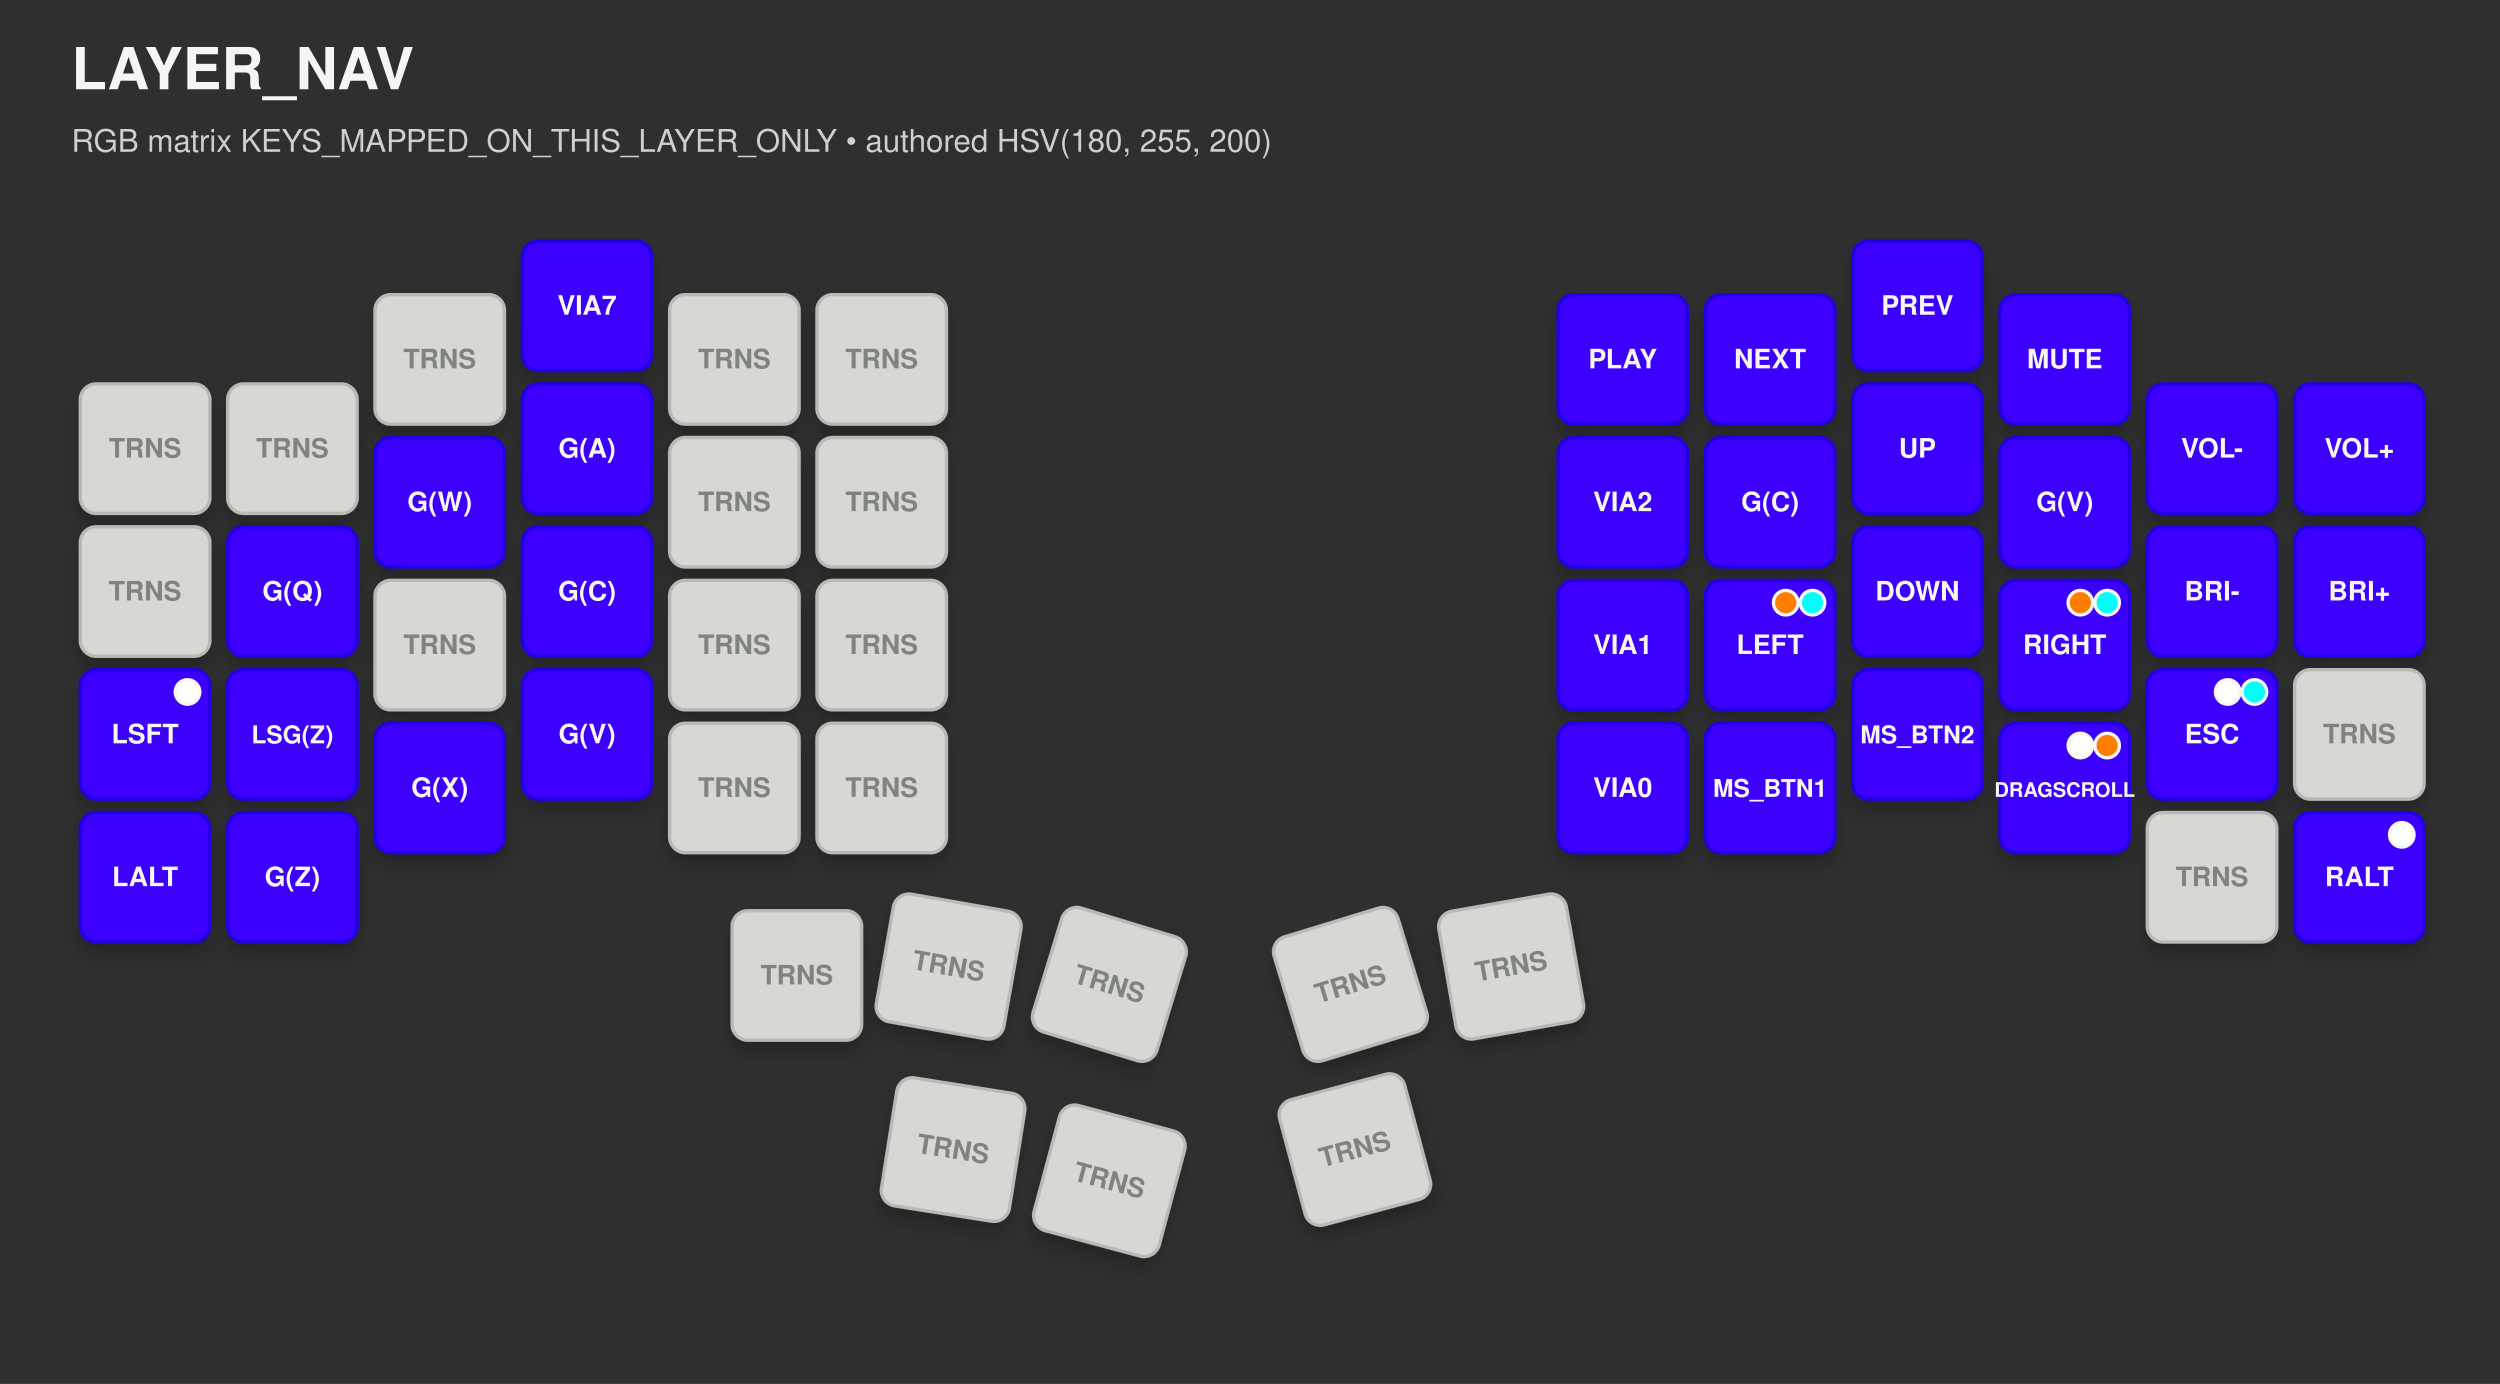
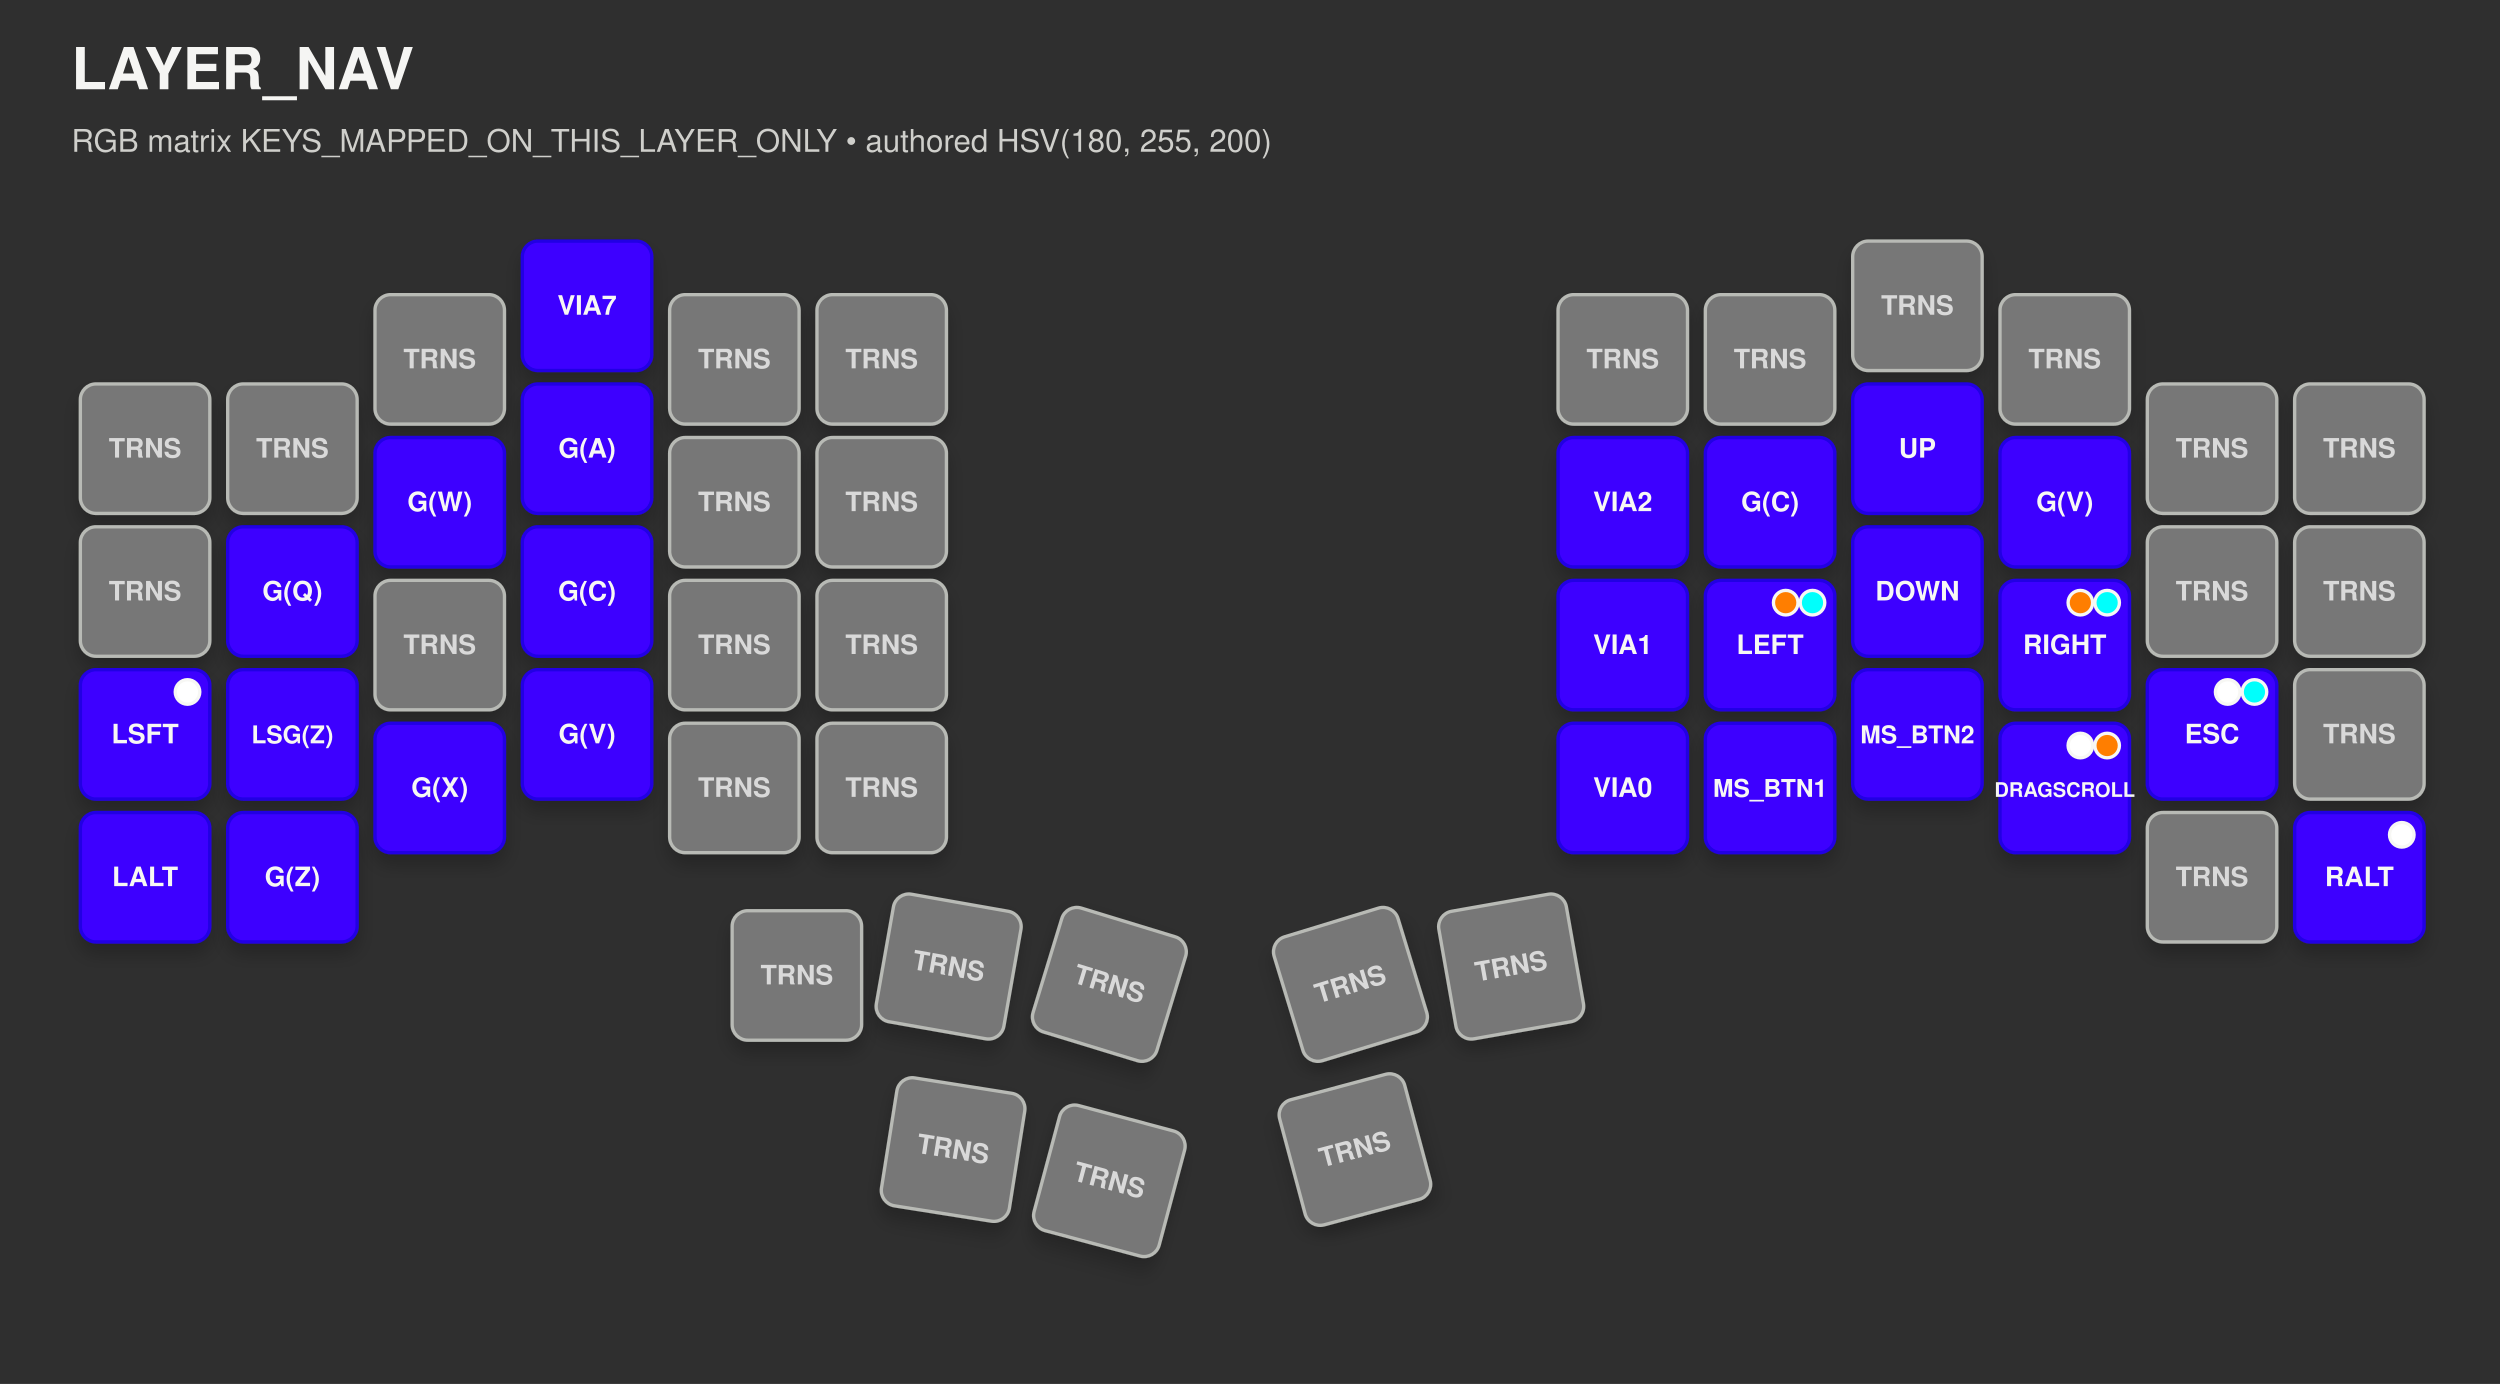
<svg xmlns="http://www.w3.org/2000/svg" width="1120" height="620" viewBox="0 0 1120 620" role="img" aria-labelledby="title desc">
  <defs>
    <filter id="shadow" x="-20%" y="-20%" width="140%" height="140%">
      <feDropShadow dx="0" dy="5" stdDeviation="4" flood-color="#000000" flood-opacity="0.22" />
    </filter>
  </defs>
  <rect width="1120" height="620" fill="#2f2f2f" />
  <text x="32" y="40" fill="#f5f5f3" font-size="26" font-family="Helvetica, Arial, sans-serif" font-weight="700">LAYER_NAV</text>
  <text x="32" y="68" fill="#cfcfcb" font-size="14" font-family="Helvetica, Arial, sans-serif">RGB matrix KEYS_MAPPED_ON_THIS_LAYER_ONLY • authored HSV(180, 255, 200)</text>
  <g transform="rotate(0 65.0 201.0)">
-     <rect x="36.0" y="172.0" width="58" height="58" rx="7" fill="#d7d8d3" stroke="#b8bab5" stroke-width="1.5" filter="url(#shadow)" />
-     <text x="65.0" y="205.0" fill="#5f645f" fill-opacity="0.72" font-size="12" text-anchor="middle" font-family="Helvetica, Arial, sans-serif" font-weight="600">TRNS</text>
+     <rect x="36.0" y="172.0" width="58" height="58" rx="7" fill="#777777" stroke="#b8bab5" stroke-width="1.5" filter="url(#shadow)" />
+     <text x="65.0" y="205.0" fill="#ffffff" fill-opacity="0.72" font-size="12" text-anchor="middle" font-family="Helvetica, Arial, sans-serif" font-weight="600">TRNS</text>
  </g>
  <g transform="rotate(0 131.0 201.0)">
-     <rect x="102.0" y="172.0" width="58" height="58" rx="7" fill="#d7d8d3" stroke="#b8bab5" stroke-width="1.5" filter="url(#shadow)" />
-     <text x="131.0" y="205.0" fill="#5f645f" fill-opacity="0.72" font-size="12" text-anchor="middle" font-family="Helvetica, Arial, sans-serif" font-weight="600">TRNS</text>
+     <rect x="102.0" y="172.0" width="58" height="58" rx="7" fill="#777777" stroke="#b8bab5" stroke-width="1.5" filter="url(#shadow)" />
+     <text x="131.0" y="205.0" fill="#ffffff" fill-opacity="0.72" font-size="12" text-anchor="middle" font-family="Helvetica, Arial, sans-serif" font-weight="600">TRNS</text>
  </g>
  <g transform="rotate(0 197.0 161.0)">
-     <rect x="168.0" y="132.0" width="58" height="58" rx="7" fill="#d7d8d3" stroke="#b8bab5" stroke-width="1.5" filter="url(#shadow)" />
-     <text x="197.0" y="165.0" fill="#5f645f" fill-opacity="0.72" font-size="12" text-anchor="middle" font-family="Helvetica, Arial, sans-serif" font-weight="600">TRNS</text>
+     <rect x="168.0" y="132.0" width="58" height="58" rx="7" fill="#777777" stroke="#b8bab5" stroke-width="1.5" filter="url(#shadow)" />
+     <text x="197.0" y="165.0" fill="#ffffff" fill-opacity="0.72" font-size="12" text-anchor="middle" font-family="Helvetica, Arial, sans-serif" font-weight="600">TRNS</text>
  </g>
  <g transform="rotate(0 263.0 137.0)">
    <rect x="234.0" y="108.0" width="58" height="58" rx="7" fill="#3c00ff" stroke="#2000e3" stroke-width="1.5" filter="url(#shadow)" />
    <text x="263.0" y="141.0" fill="#f7f7f4" fill-opacity="1.0" font-size="12" text-anchor="middle" font-family="Helvetica, Arial, sans-serif" font-weight="600">VIA7</text>
  </g>
  <g transform="rotate(0 329.0 161.0)">
-     <rect x="300.0" y="132.0" width="58" height="58" rx="7" fill="#d7d8d3" stroke="#b8bab5" stroke-width="1.5" filter="url(#shadow)" />
-     <text x="329.0" y="165.0" fill="#5f645f" fill-opacity="0.72" font-size="12" text-anchor="middle" font-family="Helvetica, Arial, sans-serif" font-weight="600">TRNS</text>
+     <rect x="300.0" y="132.0" width="58" height="58" rx="7" fill="#777777" stroke="#b8bab5" stroke-width="1.5" filter="url(#shadow)" />
+     <text x="329.0" y="165.0" fill="#ffffff" fill-opacity="0.72" font-size="12" text-anchor="middle" font-family="Helvetica, Arial, sans-serif" font-weight="600">TRNS</text>
  </g>
  <g transform="rotate(0 395.0 161.0)">
-     <rect x="366.0" y="132.0" width="58" height="58" rx="7" fill="#d7d8d3" stroke="#b8bab5" stroke-width="1.5" filter="url(#shadow)" />
-     <text x="395.0" y="165.0" fill="#5f645f" fill-opacity="0.72" font-size="12" text-anchor="middle" font-family="Helvetica, Arial, sans-serif" font-weight="600">TRNS</text>
+     <rect x="366.0" y="132.0" width="58" height="58" rx="7" fill="#777777" stroke="#b8bab5" stroke-width="1.5" filter="url(#shadow)" />
+     <text x="395.0" y="165.0" fill="#ffffff" fill-opacity="0.72" font-size="12" text-anchor="middle" font-family="Helvetica, Arial, sans-serif" font-weight="600">TRNS</text>
  </g>
  <g transform="rotate(0 727.0 161.0)">
-     <rect x="698.0" y="132.0" width="58" height="58" rx="7" fill="#3c00ff" stroke="#2000e3" stroke-width="1.5" filter="url(#shadow)" />
-     <text x="727.0" y="165.0" fill="#f7f7f4" fill-opacity="1.0" font-size="12" text-anchor="middle" font-family="Helvetica, Arial, sans-serif" font-weight="600">PLAY</text>
+     <rect x="698.0" y="132.0" width="58" height="58" rx="7" fill="#777777" stroke="#b8bab5" stroke-width="1.5" filter="url(#shadow)" />
+     <text x="727.0" y="165.0" fill="#ffffff" fill-opacity="0.72" font-size="12" text-anchor="middle" font-family="Helvetica, Arial, sans-serif" font-weight="600">TRNS</text>
  </g>
  <g transform="rotate(0 793.0 161.0)">
-     <rect x="764.0" y="132.0" width="58" height="58" rx="7" fill="#3c00ff" stroke="#2000e3" stroke-width="1.5" filter="url(#shadow)" />
-     <text x="793.0" y="165.0" fill="#f7f7f4" fill-opacity="1.0" font-size="12" text-anchor="middle" font-family="Helvetica, Arial, sans-serif" font-weight="600">NEXT</text>
+     <rect x="764.0" y="132.0" width="58" height="58" rx="7" fill="#777777" stroke="#b8bab5" stroke-width="1.5" filter="url(#shadow)" />
+     <text x="793.0" y="165.0" fill="#ffffff" fill-opacity="0.72" font-size="12" text-anchor="middle" font-family="Helvetica, Arial, sans-serif" font-weight="600">TRNS</text>
  </g>
  <g transform="rotate(0 859.0 137.0)">
-     <rect x="830.0" y="108.0" width="58" height="58" rx="7" fill="#3c00ff" stroke="#2000e3" stroke-width="1.5" filter="url(#shadow)" />
-     <text x="859.0" y="141.0" fill="#f7f7f4" fill-opacity="1.0" font-size="12" text-anchor="middle" font-family="Helvetica, Arial, sans-serif" font-weight="600">PREV</text>
+     <rect x="830.0" y="108.0" width="58" height="58" rx="7" fill="#777777" stroke="#b8bab5" stroke-width="1.5" filter="url(#shadow)" />
+     <text x="859.0" y="141.0" fill="#ffffff" fill-opacity="0.72" font-size="12" text-anchor="middle" font-family="Helvetica, Arial, sans-serif" font-weight="600">TRNS</text>
  </g>
  <g transform="rotate(0 925.0 161.0)">
-     <rect x="896.0" y="132.0" width="58" height="58" rx="7" fill="#3c00ff" stroke="#2000e3" stroke-width="1.5" filter="url(#shadow)" />
-     <text x="925.0" y="165.0" fill="#f7f7f4" fill-opacity="1.0" font-size="12" text-anchor="middle" font-family="Helvetica, Arial, sans-serif" font-weight="600">MUTE</text>
+     <rect x="896.0" y="132.0" width="58" height="58" rx="7" fill="#777777" stroke="#b8bab5" stroke-width="1.5" filter="url(#shadow)" />
+     <text x="925.0" y="165.0" fill="#ffffff" fill-opacity="0.72" font-size="12" text-anchor="middle" font-family="Helvetica, Arial, sans-serif" font-weight="600">TRNS</text>
  </g>
  <g transform="rotate(0 991.0 201.0)">
-     <rect x="962.0" y="172.0" width="58" height="58" rx="7" fill="#3c00ff" stroke="#2000e3" stroke-width="1.5" filter="url(#shadow)" />
-     <text x="991.0" y="205.0" fill="#f7f7f4" fill-opacity="1.0" font-size="12" text-anchor="middle" font-family="Helvetica, Arial, sans-serif" font-weight="600">VOL-</text>
+     <rect x="962.0" y="172.0" width="58" height="58" rx="7" fill="#777777" stroke="#b8bab5" stroke-width="1.5" filter="url(#shadow)" />
+     <text x="991.0" y="205.0" fill="#ffffff" fill-opacity="0.72" font-size="12" text-anchor="middle" font-family="Helvetica, Arial, sans-serif" font-weight="600">TRNS</text>
  </g>
  <g transform="rotate(0 1057.0 201.0)">
-     <rect x="1028.0" y="172.0" width="58" height="58" rx="7" fill="#3c00ff" stroke="#2000e3" stroke-width="1.5" filter="url(#shadow)" />
-     <text x="1057.0" y="205.0" fill="#f7f7f4" fill-opacity="1.0" font-size="12" text-anchor="middle" font-family="Helvetica, Arial, sans-serif" font-weight="600">VOL+</text>
+     <rect x="1028.0" y="172.0" width="58" height="58" rx="7" fill="#777777" stroke="#b8bab5" stroke-width="1.5" filter="url(#shadow)" />
+     <text x="1057.0" y="205.0" fill="#ffffff" fill-opacity="0.72" font-size="12" text-anchor="middle" font-family="Helvetica, Arial, sans-serif" font-weight="600">TRNS</text>
  </g>
  <g transform="rotate(0 65.0 265.0)">
-     <rect x="36.0" y="236.0" width="58" height="58" rx="7" fill="#d7d8d3" stroke="#b8bab5" stroke-width="1.5" filter="url(#shadow)" />
-     <text x="65.0" y="269.0" fill="#5f645f" fill-opacity="0.72" font-size="12" text-anchor="middle" font-family="Helvetica, Arial, sans-serif" font-weight="600">TRNS</text>
+     <rect x="36.0" y="236.0" width="58" height="58" rx="7" fill="#777777" stroke="#b8bab5" stroke-width="1.5" filter="url(#shadow)" />
+     <text x="65.0" y="269.0" fill="#ffffff" fill-opacity="0.72" font-size="12" text-anchor="middle" font-family="Helvetica, Arial, sans-serif" font-weight="600">TRNS</text>
  </g>
  <g transform="rotate(0 131.0 265.0)">
    <rect x="102.0" y="236.0" width="58" height="58" rx="7" fill="#3c00ff" stroke="#2000e3" stroke-width="1.5" filter="url(#shadow)" />
    <text x="131.0" y="269.0" fill="#f7f7f4" fill-opacity="1.0" font-size="12" text-anchor="middle" font-family="Helvetica, Arial, sans-serif" font-weight="600">G(Q)</text>
  </g>
  <g transform="rotate(0 197.0 225.0)">
    <rect x="168.0" y="196.0" width="58" height="58" rx="7" fill="#3c00ff" stroke="#2000e3" stroke-width="1.5" filter="url(#shadow)" />
    <text x="197.0" y="229.0" fill="#f7f7f4" fill-opacity="1.0" font-size="12" text-anchor="middle" font-family="Helvetica, Arial, sans-serif" font-weight="600">G(W)</text>
  </g>
  <g transform="rotate(0 263.0 201.0)">
    <rect x="234.0" y="172.0" width="58" height="58" rx="7" fill="#3c00ff" stroke="#2000e3" stroke-width="1.5" filter="url(#shadow)" />
    <text x="263.0" y="205.0" fill="#f7f7f4" fill-opacity="1.0" font-size="12" text-anchor="middle" font-family="Helvetica, Arial, sans-serif" font-weight="600">G(A)</text>
  </g>
  <g transform="rotate(0 329.0 225.0)">
-     <rect x="300.0" y="196.0" width="58" height="58" rx="7" fill="#d7d8d3" stroke="#b8bab5" stroke-width="1.5" filter="url(#shadow)" />
-     <text x="329.0" y="229.0" fill="#5f645f" fill-opacity="0.72" font-size="12" text-anchor="middle" font-family="Helvetica, Arial, sans-serif" font-weight="600">TRNS</text>
+     <rect x="300.0" y="196.0" width="58" height="58" rx="7" fill="#777777" stroke="#b8bab5" stroke-width="1.5" filter="url(#shadow)" />
+     <text x="329.0" y="229.0" fill="#ffffff" fill-opacity="0.72" font-size="12" text-anchor="middle" font-family="Helvetica, Arial, sans-serif" font-weight="600">TRNS</text>
  </g>
  <g transform="rotate(0 395.0 225.0)">
-     <rect x="366.0" y="196.0" width="58" height="58" rx="7" fill="#d7d8d3" stroke="#b8bab5" stroke-width="1.5" filter="url(#shadow)" />
-     <text x="395.0" y="229.0" fill="#5f645f" fill-opacity="0.72" font-size="12" text-anchor="middle" font-family="Helvetica, Arial, sans-serif" font-weight="600">TRNS</text>
+     <rect x="366.0" y="196.0" width="58" height="58" rx="7" fill="#777777" stroke="#b8bab5" stroke-width="1.5" filter="url(#shadow)" />
+     <text x="395.0" y="229.0" fill="#ffffff" fill-opacity="0.72" font-size="12" text-anchor="middle" font-family="Helvetica, Arial, sans-serif" font-weight="600">TRNS</text>
  </g>
  <g transform="rotate(0 727.0 225.0)">
    <rect x="698.0" y="196.0" width="58" height="58" rx="7" fill="#3c00ff" stroke="#2000e3" stroke-width="1.5" filter="url(#shadow)" />
    <text x="727.0" y="229.0" fill="#f7f7f4" fill-opacity="1.0" font-size="12" text-anchor="middle" font-family="Helvetica, Arial, sans-serif" font-weight="600">VIA2</text>
  </g>
  <g transform="rotate(0 793.0 225.0)">
    <rect x="764.0" y="196.0" width="58" height="58" rx="7" fill="#3c00ff" stroke="#2000e3" stroke-width="1.5" filter="url(#shadow)" />
    <text x="793.0" y="229.0" fill="#f7f7f4" fill-opacity="1.0" font-size="12" text-anchor="middle" font-family="Helvetica, Arial, sans-serif" font-weight="600">G(C)</text>
  </g>
  <g transform="rotate(0 859.0 201.0)">
    <rect x="830.0" y="172.0" width="58" height="58" rx="7" fill="#3c00ff" stroke="#2000e3" stroke-width="1.5" filter="url(#shadow)" />
    <text x="859.0" y="205.0" fill="#f7f7f4" fill-opacity="1.0" font-size="12" text-anchor="middle" font-family="Helvetica, Arial, sans-serif" font-weight="600">UP</text>
  </g>
  <g transform="rotate(0 925.0 225.0)">
    <rect x="896.0" y="196.0" width="58" height="58" rx="7" fill="#3c00ff" stroke="#2000e3" stroke-width="1.5" filter="url(#shadow)" />
    <text x="925.0" y="229.0" fill="#f7f7f4" fill-opacity="1.0" font-size="12" text-anchor="middle" font-family="Helvetica, Arial, sans-serif" font-weight="600">G(V)</text>
  </g>
  <g transform="rotate(0 991.0 265.0)">
-     <rect x="962.0" y="236.0" width="58" height="58" rx="7" fill="#3c00ff" stroke="#2000e3" stroke-width="1.5" filter="url(#shadow)" />
-     <text x="991.0" y="269.0" fill="#f7f7f4" fill-opacity="1.0" font-size="12" text-anchor="middle" font-family="Helvetica, Arial, sans-serif" font-weight="600">BRI-</text>
+     <rect x="962.0" y="236.0" width="58" height="58" rx="7" fill="#777777" stroke="#b8bab5" stroke-width="1.5" filter="url(#shadow)" />
+     <text x="991.0" y="269.0" fill="#ffffff" fill-opacity="0.72" font-size="12" text-anchor="middle" font-family="Helvetica, Arial, sans-serif" font-weight="600">TRNS</text>
  </g>
  <g transform="rotate(0 1057.0 265.0)">
-     <rect x="1028.0" y="236.0" width="58" height="58" rx="7" fill="#3c00ff" stroke="#2000e3" stroke-width="1.5" filter="url(#shadow)" />
-     <text x="1057.0" y="269.0" fill="#f7f7f4" fill-opacity="1.0" font-size="12" text-anchor="middle" font-family="Helvetica, Arial, sans-serif" font-weight="600">BRI+</text>
+     <rect x="1028.0" y="236.0" width="58" height="58" rx="7" fill="#777777" stroke="#b8bab5" stroke-width="1.5" filter="url(#shadow)" />
+     <text x="1057.0" y="269.0" fill="#ffffff" fill-opacity="0.72" font-size="12" text-anchor="middle" font-family="Helvetica, Arial, sans-serif" font-weight="600">TRNS</text>
  </g>
  <g transform="rotate(0 65.0 329.0)">
    <rect x="36.0" y="300.0" width="58" height="58" rx="7" fill="#3c00ff" stroke="#2000e3" stroke-width="1.5" filter="url(#shadow)" />
    <text x="65.0" y="333.0" fill="#f7f7f4" fill-opacity="1.0" font-size="12" text-anchor="middle" font-family="Helvetica, Arial, sans-serif" font-weight="600">LSFT</text>
    <circle cx="84.0" cy="310.0" r="5.5" fill="#ffffff" stroke="#f7f7f4" stroke-width="1.5" />
  </g>
  <g transform="rotate(0 131.0 329.0)">
    <rect x="102.0" y="300.0" width="58" height="58" rx="7" fill="#3c00ff" stroke="#2000e3" stroke-width="1.5" filter="url(#shadow)" />
    <text x="131.0" y="333.0" fill="#f7f7f4" fill-opacity="1.0" font-size="11" text-anchor="middle" font-family="Helvetica, Arial, sans-serif" font-weight="600">LSG(Z)</text>
  </g>
  <g transform="rotate(0 197.0 289.0)">
-     <rect x="168.0" y="260.0" width="58" height="58" rx="7" fill="#d7d8d3" stroke="#b8bab5" stroke-width="1.5" filter="url(#shadow)" />
-     <text x="197.0" y="293.0" fill="#5f645f" fill-opacity="0.72" font-size="12" text-anchor="middle" font-family="Helvetica, Arial, sans-serif" font-weight="600">TRNS</text>
+     <rect x="168.0" y="260.0" width="58" height="58" rx="7" fill="#777777" stroke="#b8bab5" stroke-width="1.5" filter="url(#shadow)" />
+     <text x="197.0" y="293.0" fill="#ffffff" fill-opacity="0.72" font-size="12" text-anchor="middle" font-family="Helvetica, Arial, sans-serif" font-weight="600">TRNS</text>
  </g>
  <g transform="rotate(0 263.0 265.0)">
    <rect x="234.0" y="236.0" width="58" height="58" rx="7" fill="#3c00ff" stroke="#2000e3" stroke-width="1.5" filter="url(#shadow)" />
    <text x="263.0" y="269.0" fill="#f7f7f4" fill-opacity="1.0" font-size="12" text-anchor="middle" font-family="Helvetica, Arial, sans-serif" font-weight="600">G(C)</text>
  </g>
  <g transform="rotate(0 329.0 289.0)">
-     <rect x="300.0" y="260.0" width="58" height="58" rx="7" fill="#d7d8d3" stroke="#b8bab5" stroke-width="1.5" filter="url(#shadow)" />
-     <text x="329.0" y="293.0" fill="#5f645f" fill-opacity="0.72" font-size="12" text-anchor="middle" font-family="Helvetica, Arial, sans-serif" font-weight="600">TRNS</text>
+     <rect x="300.0" y="260.0" width="58" height="58" rx="7" fill="#777777" stroke="#b8bab5" stroke-width="1.5" filter="url(#shadow)" />
+     <text x="329.0" y="293.0" fill="#ffffff" fill-opacity="0.72" font-size="12" text-anchor="middle" font-family="Helvetica, Arial, sans-serif" font-weight="600">TRNS</text>
  </g>
  <g transform="rotate(0 395.0 289.0)">
-     <rect x="366.0" y="260.0" width="58" height="58" rx="7" fill="#d7d8d3" stroke="#b8bab5" stroke-width="1.5" filter="url(#shadow)" />
-     <text x="395.0" y="293.0" fill="#5f645f" fill-opacity="0.72" font-size="12" text-anchor="middle" font-family="Helvetica, Arial, sans-serif" font-weight="600">TRNS</text>
+     <rect x="366.0" y="260.0" width="58" height="58" rx="7" fill="#777777" stroke="#b8bab5" stroke-width="1.5" filter="url(#shadow)" />
+     <text x="395.0" y="293.0" fill="#ffffff" fill-opacity="0.72" font-size="12" text-anchor="middle" font-family="Helvetica, Arial, sans-serif" font-weight="600">TRNS</text>
  </g>
  <g transform="rotate(0 727.0 289.0)">
    <rect x="698.0" y="260.0" width="58" height="58" rx="7" fill="#3c00ff" stroke="#2000e3" stroke-width="1.5" filter="url(#shadow)" />
    <text x="727.0" y="293.0" fill="#f7f7f4" fill-opacity="1.0" font-size="12" text-anchor="middle" font-family="Helvetica, Arial, sans-serif" font-weight="600">VIA1</text>
  </g>
  <g transform="rotate(0 793.0 289.0)">
    <rect x="764.0" y="260.0" width="58" height="58" rx="7" fill="#3c00ff" stroke="#2000e3" stroke-width="1.5" filter="url(#shadow)" />
    <text x="793.0" y="293.0" fill="#f7f7f4" fill-opacity="1.0" font-size="12" text-anchor="middle" font-family="Helvetica, Arial, sans-serif" font-weight="600">LEFT</text>
    <circle cx="800.0" cy="270.0" r="5.5" fill="#ff7e00" stroke="#f7f7f4" stroke-width="1.5" />
    <circle cx="812.0" cy="270.0" r="5.5" fill="#00fffc" stroke="#f7f7f4" stroke-width="1.5" />
  </g>
  <g transform="rotate(0 859.0 265.0)">
    <rect x="830.0" y="236.0" width="58" height="58" rx="7" fill="#3c00ff" stroke="#2000e3" stroke-width="1.5" filter="url(#shadow)" />
    <text x="859.0" y="269.0" fill="#f7f7f4" fill-opacity="1.0" font-size="12" text-anchor="middle" font-family="Helvetica, Arial, sans-serif" font-weight="600">DOWN</text>
  </g>
  <g transform="rotate(0 925.0 289.0)">
    <rect x="896.0" y="260.0" width="58" height="58" rx="7" fill="#3c00ff" stroke="#2000e3" stroke-width="1.5" filter="url(#shadow)" />
    <text x="925.0" y="293.0" fill="#f7f7f4" fill-opacity="1.0" font-size="12" text-anchor="middle" font-family="Helvetica, Arial, sans-serif" font-weight="600">RIGHT</text>
    <circle cx="932.0" cy="270.0" r="5.5" fill="#ff7e00" stroke="#f7f7f4" stroke-width="1.5" />
    <circle cx="944.0" cy="270.0" r="5.5" fill="#00fffc" stroke="#f7f7f4" stroke-width="1.5" />
  </g>
  <g transform="rotate(0 991.0 329.0)">
    <rect x="962.0" y="300.0" width="58" height="58" rx="7" fill="#3c00ff" stroke="#2000e3" stroke-width="1.5" filter="url(#shadow)" />
    <text x="991.0" y="333.0" fill="#f7f7f4" fill-opacity="1.0" font-size="12" text-anchor="middle" font-family="Helvetica, Arial, sans-serif" font-weight="600">ESC</text>
    <circle cx="998.0" cy="310.0" r="5.5" fill="#ffffff" stroke="#f7f7f4" stroke-width="1.5" />
    <circle cx="1010.0" cy="310.0" r="5.5" fill="#00fffc" stroke="#f7f7f4" stroke-width="1.5" />
  </g>
  <g transform="rotate(0 1057.0 329.0)">
-     <rect x="1028.0" y="300.0" width="58" height="58" rx="7" fill="#d7d8d3" stroke="#b8bab5" stroke-width="1.5" filter="url(#shadow)" />
-     <text x="1057.0" y="333.0" fill="#5f645f" fill-opacity="0.72" font-size="12" text-anchor="middle" font-family="Helvetica, Arial, sans-serif" font-weight="600">TRNS</text>
+     <rect x="1028.0" y="300.0" width="58" height="58" rx="7" fill="#777777" stroke="#b8bab5" stroke-width="1.5" filter="url(#shadow)" />
+     <text x="1057.0" y="333.0" fill="#ffffff" fill-opacity="0.72" font-size="12" text-anchor="middle" font-family="Helvetica, Arial, sans-serif" font-weight="600">TRNS</text>
  </g>
  <g transform="rotate(0 65.0 393.0)">
    <rect x="36.0" y="364.0" width="58" height="58" rx="7" fill="#3c00ff" stroke="#2000e3" stroke-width="1.5" filter="url(#shadow)" />
    <text x="65.0" y="397.0" fill="#f7f7f4" fill-opacity="1.0" font-size="12" text-anchor="middle" font-family="Helvetica, Arial, sans-serif" font-weight="600">LALT</text>
  </g>
  <g transform="rotate(0 131.0 393.0)">
    <rect x="102.0" y="364.0" width="58" height="58" rx="7" fill="#3c00ff" stroke="#2000e3" stroke-width="1.5" filter="url(#shadow)" />
    <text x="131.0" y="397.0" fill="#f7f7f4" fill-opacity="1.0" font-size="12" text-anchor="middle" font-family="Helvetica, Arial, sans-serif" font-weight="600">G(Z)</text>
  </g>
  <g transform="rotate(0 197.0 353.0)">
    <rect x="168.0" y="324.0" width="58" height="58" rx="7" fill="#3c00ff" stroke="#2000e3" stroke-width="1.5" filter="url(#shadow)" />
    <text x="197.0" y="357.0" fill="#f7f7f4" fill-opacity="1.0" font-size="12" text-anchor="middle" font-family="Helvetica, Arial, sans-serif" font-weight="600">G(X)</text>
  </g>
  <g transform="rotate(0 263.0 329.0)">
    <rect x="234.0" y="300.0" width="58" height="58" rx="7" fill="#3c00ff" stroke="#2000e3" stroke-width="1.5" filter="url(#shadow)" />
    <text x="263.0" y="333.0" fill="#f7f7f4" fill-opacity="1.0" font-size="12" text-anchor="middle" font-family="Helvetica, Arial, sans-serif" font-weight="600">G(V)</text>
  </g>
  <g transform="rotate(0 329.0 353.0)">
-     <rect x="300.0" y="324.0" width="58" height="58" rx="7" fill="#d7d8d3" stroke="#b8bab5" stroke-width="1.5" filter="url(#shadow)" />
-     <text x="329.0" y="357.0" fill="#5f645f" fill-opacity="0.72" font-size="12" text-anchor="middle" font-family="Helvetica, Arial, sans-serif" font-weight="600">TRNS</text>
+     <rect x="300.0" y="324.0" width="58" height="58" rx="7" fill="#777777" stroke="#b8bab5" stroke-width="1.5" filter="url(#shadow)" />
+     <text x="329.0" y="357.0" fill="#ffffff" fill-opacity="0.72" font-size="12" text-anchor="middle" font-family="Helvetica, Arial, sans-serif" font-weight="600">TRNS</text>
  </g>
  <g transform="rotate(0 395.0 353.0)">
-     <rect x="366.0" y="324.0" width="58" height="58" rx="7" fill="#d7d8d3" stroke="#b8bab5" stroke-width="1.5" filter="url(#shadow)" />
-     <text x="395.0" y="357.0" fill="#5f645f" fill-opacity="0.72" font-size="12" text-anchor="middle" font-family="Helvetica, Arial, sans-serif" font-weight="600">TRNS</text>
+     <rect x="366.0" y="324.0" width="58" height="58" rx="7" fill="#777777" stroke="#b8bab5" stroke-width="1.5" filter="url(#shadow)" />
+     <text x="395.0" y="357.0" fill="#ffffff" fill-opacity="0.72" font-size="12" text-anchor="middle" font-family="Helvetica, Arial, sans-serif" font-weight="600">TRNS</text>
  </g>
  <g transform="rotate(0 727.0 353.0)">
    <rect x="698.0" y="324.0" width="58" height="58" rx="7" fill="#3c00ff" stroke="#2000e3" stroke-width="1.5" filter="url(#shadow)" />
    <text x="727.0" y="357.0" fill="#f7f7f4" fill-opacity="1.0" font-size="12" text-anchor="middle" font-family="Helvetica, Arial, sans-serif" font-weight="600">VIA0</text>
  </g>
  <g transform="rotate(0 793.0 353.0)">
    <rect x="764.0" y="324.0" width="58" height="58" rx="7" fill="#3c00ff" stroke="#2000e3" stroke-width="1.5" filter="url(#shadow)" />
    <text x="793.0" y="357.0" fill="#f7f7f4" fill-opacity="1.0" font-size="11" text-anchor="middle" font-family="Helvetica, Arial, sans-serif" font-weight="600">MS_BTN1</text>
  </g>
  <g transform="rotate(0 859.0 329.0)">
    <rect x="830.0" y="300.0" width="58" height="58" rx="7" fill="#3c00ff" stroke="#2000e3" stroke-width="1.5" filter="url(#shadow)" />
    <text x="859.0" y="333.0" fill="#f7f7f4" fill-opacity="1.0" font-size="11" text-anchor="middle" font-family="Helvetica, Arial, sans-serif" font-weight="600">MS_BTN2</text>
  </g>
  <g transform="rotate(0 925.0 353.0)">
    <rect x="896.0" y="324.0" width="58" height="58" rx="7" fill="#3c00ff" stroke="#2000e3" stroke-width="1.5" filter="url(#shadow)" />
    <text x="925.0" y="357.0" fill="#f7f7f4" fill-opacity="1.0" font-size="9" text-anchor="middle" font-family="Helvetica, Arial, sans-serif" font-weight="600">DRAGSCROLL</text>
    <circle cx="932.0" cy="334.0" r="5.5" fill="#ffffff" stroke="#f7f7f4" stroke-width="1.5" />
    <circle cx="944.0" cy="334.0" r="5.5" fill="#ff7e00" stroke="#f7f7f4" stroke-width="1.5" />
  </g>
  <g transform="rotate(0 991.0 393.0)">
-     <rect x="962.0" y="364.0" width="58" height="58" rx="7" fill="#d7d8d3" stroke="#b8bab5" stroke-width="1.5" filter="url(#shadow)" />
-     <text x="991.0" y="397.0" fill="#5f645f" fill-opacity="0.72" font-size="12" text-anchor="middle" font-family="Helvetica, Arial, sans-serif" font-weight="600">TRNS</text>
+     <rect x="962.0" y="364.0" width="58" height="58" rx="7" fill="#777777" stroke="#b8bab5" stroke-width="1.5" filter="url(#shadow)" />
+     <text x="991.0" y="397.0" fill="#ffffff" fill-opacity="0.72" font-size="12" text-anchor="middle" font-family="Helvetica, Arial, sans-serif" font-weight="600">TRNS</text>
  </g>
  <g transform="rotate(0 1057.0 393.0)">
    <rect x="1028.0" y="364.0" width="58" height="58" rx="7" fill="#3c00ff" stroke="#2000e3" stroke-width="1.5" filter="url(#shadow)" />
    <text x="1057.0" y="397.0" fill="#f7f7f4" fill-opacity="1.0" font-size="12" text-anchor="middle" font-family="Helvetica, Arial, sans-serif" font-weight="600">RALT</text>
    <circle cx="1076.0" cy="374.0" r="5.5" fill="#ffffff" stroke="#f7f7f4" stroke-width="1.5" />
  </g>
  <g transform="rotate(0 357.0 437.0)">
-     <rect x="328.0" y="408.0" width="58" height="58" rx="7" fill="#d7d8d3" stroke="#b8bab5" stroke-width="1.5" filter="url(#shadow)" />
-     <text x="357.0" y="441.0" fill="#5f645f" fill-opacity="0.72" font-size="12" text-anchor="middle" font-family="Helvetica, Arial, sans-serif" font-weight="600">TRNS</text>
+     <rect x="328.0" y="408.0" width="58" height="58" rx="7" fill="#777777" stroke="#b8bab5" stroke-width="1.5" filter="url(#shadow)" />
+     <text x="357.0" y="441.0" fill="#ffffff" fill-opacity="0.72" font-size="12" text-anchor="middle" font-family="Helvetica, Arial, sans-serif" font-weight="600">TRNS</text>
  </g>
  <g transform="rotate(10 425.0 433.0)">
-     <rect x="396.0" y="404.0" width="58" height="58" rx="7" fill="#d7d8d3" stroke="#b8bab5" stroke-width="1.5" filter="url(#shadow)" />
-     <text x="425.0" y="437.0" fill="#5f645f" fill-opacity="0.72" font-size="12" text-anchor="middle" font-family="Helvetica, Arial, sans-serif" font-weight="600">TRNS</text>
+     <rect x="396.0" y="404.0" width="58" height="58" rx="7" fill="#777777" stroke="#b8bab5" stroke-width="1.5" filter="url(#shadow)" />
+     <text x="425.0" y="437.0" fill="#ffffff" fill-opacity="0.72" font-size="12" text-anchor="middle" font-family="Helvetica, Arial, sans-serif" font-weight="600">TRNS</text>
  </g>
  <g transform="rotate(17 497.0 441.0)">
-     <rect x="468.0" y="412.0" width="58" height="58" rx="7" fill="#d7d8d3" stroke="#b8bab5" stroke-width="1.5" filter="url(#shadow)" />
-     <text x="497.0" y="445.0" fill="#5f645f" fill-opacity="0.72" font-size="12" text-anchor="middle" font-family="Helvetica, Arial, sans-serif" font-weight="600">TRNS</text>
+     <rect x="468.0" y="412.0" width="58" height="58" rx="7" fill="#777777" stroke="#b8bab5" stroke-width="1.5" filter="url(#shadow)" />
+     <text x="497.0" y="445.0" fill="#ffffff" fill-opacity="0.72" font-size="12" text-anchor="middle" font-family="Helvetica, Arial, sans-serif" font-weight="600">TRNS</text>
  </g>
  <g transform="rotate(-17 605.0 441.0)">
-     <rect x="576.0" y="412.0" width="58" height="58" rx="7" fill="#d7d8d3" stroke="#b8bab5" stroke-width="1.5" filter="url(#shadow)" />
-     <text x="605.0" y="445.0" fill="#5f645f" fill-opacity="0.72" font-size="12" text-anchor="middle" font-family="Helvetica, Arial, sans-serif" font-weight="600">TRNS</text>
+     <rect x="576.0" y="412.0" width="58" height="58" rx="7" fill="#777777" stroke="#b8bab5" stroke-width="1.5" filter="url(#shadow)" />
+     <text x="605.0" y="445.0" fill="#ffffff" fill-opacity="0.72" font-size="12" text-anchor="middle" font-family="Helvetica, Arial, sans-serif" font-weight="600">TRNS</text>
  </g>
  <g transform="rotate(-10 677.0 433.0)">
-     <rect x="648.0" y="404.0" width="58" height="58" rx="7" fill="#d7d8d3" stroke="#b8bab5" stroke-width="1.5" filter="url(#shadow)" />
-     <text x="677.0" y="437.0" fill="#5f645f" fill-opacity="0.72" font-size="12" text-anchor="middle" font-family="Helvetica, Arial, sans-serif" font-weight="600">TRNS</text>
+     <rect x="648.0" y="404.0" width="58" height="58" rx="7" fill="#777777" stroke="#b8bab5" stroke-width="1.5" filter="url(#shadow)" />
+     <text x="677.0" y="437.0" fill="#ffffff" fill-opacity="0.72" font-size="12" text-anchor="middle" font-family="Helvetica, Arial, sans-serif" font-weight="600">TRNS</text>
  </g>
  <g transform="rotate(9 427.0 515.0)">
-     <rect x="398.0" y="486.0" width="58" height="58" rx="7" fill="#d7d8d3" stroke="#b8bab5" stroke-width="1.5" filter="url(#shadow)" />
-     <text x="427.0" y="519.0" fill="#5f645f" fill-opacity="0.72" font-size="12" text-anchor="middle" font-family="Helvetica, Arial, sans-serif" font-weight="600">TRNS</text>
+     <rect x="398.0" y="486.0" width="58" height="58" rx="7" fill="#777777" stroke="#b8bab5" stroke-width="1.5" filter="url(#shadow)" />
+     <text x="427.0" y="519.0" fill="#ffffff" fill-opacity="0.72" font-size="12" text-anchor="middle" font-family="Helvetica, Arial, sans-serif" font-weight="600">TRNS</text>
  </g>
  <g transform="rotate(15 497.0 529.0)">
-     <rect x="468.0" y="500.0" width="58" height="58" rx="7" fill="#d7d8d3" stroke="#b8bab5" stroke-width="1.5" filter="url(#shadow)" />
-     <text x="497.0" y="533.0" fill="#5f645f" fill-opacity="0.72" font-size="12" text-anchor="middle" font-family="Helvetica, Arial, sans-serif" font-weight="600">TRNS</text>
+     <rect x="468.0" y="500.0" width="58" height="58" rx="7" fill="#777777" stroke="#b8bab5" stroke-width="1.5" filter="url(#shadow)" />
+     <text x="497.0" y="533.0" fill="#ffffff" fill-opacity="0.72" font-size="12" text-anchor="middle" font-family="Helvetica, Arial, sans-serif" font-weight="600">TRNS</text>
  </g>
  <g transform="rotate(-15 607.0 515.0)">
-     <rect x="578.0" y="486.0" width="58" height="58" rx="7" fill="#d7d8d3" stroke="#b8bab5" stroke-width="1.5" filter="url(#shadow)" />
-     <text x="607.0" y="519.0" fill="#5f645f" fill-opacity="0.72" font-size="12" text-anchor="middle" font-family="Helvetica, Arial, sans-serif" font-weight="600">TRNS</text>
+     <rect x="578.0" y="486.0" width="58" height="58" rx="7" fill="#777777" stroke="#b8bab5" stroke-width="1.5" filter="url(#shadow)" />
+     <text x="607.0" y="519.0" fill="#ffffff" fill-opacity="0.72" font-size="12" text-anchor="middle" font-family="Helvetica, Arial, sans-serif" font-weight="600">TRNS</text>
  </g>
</svg>
